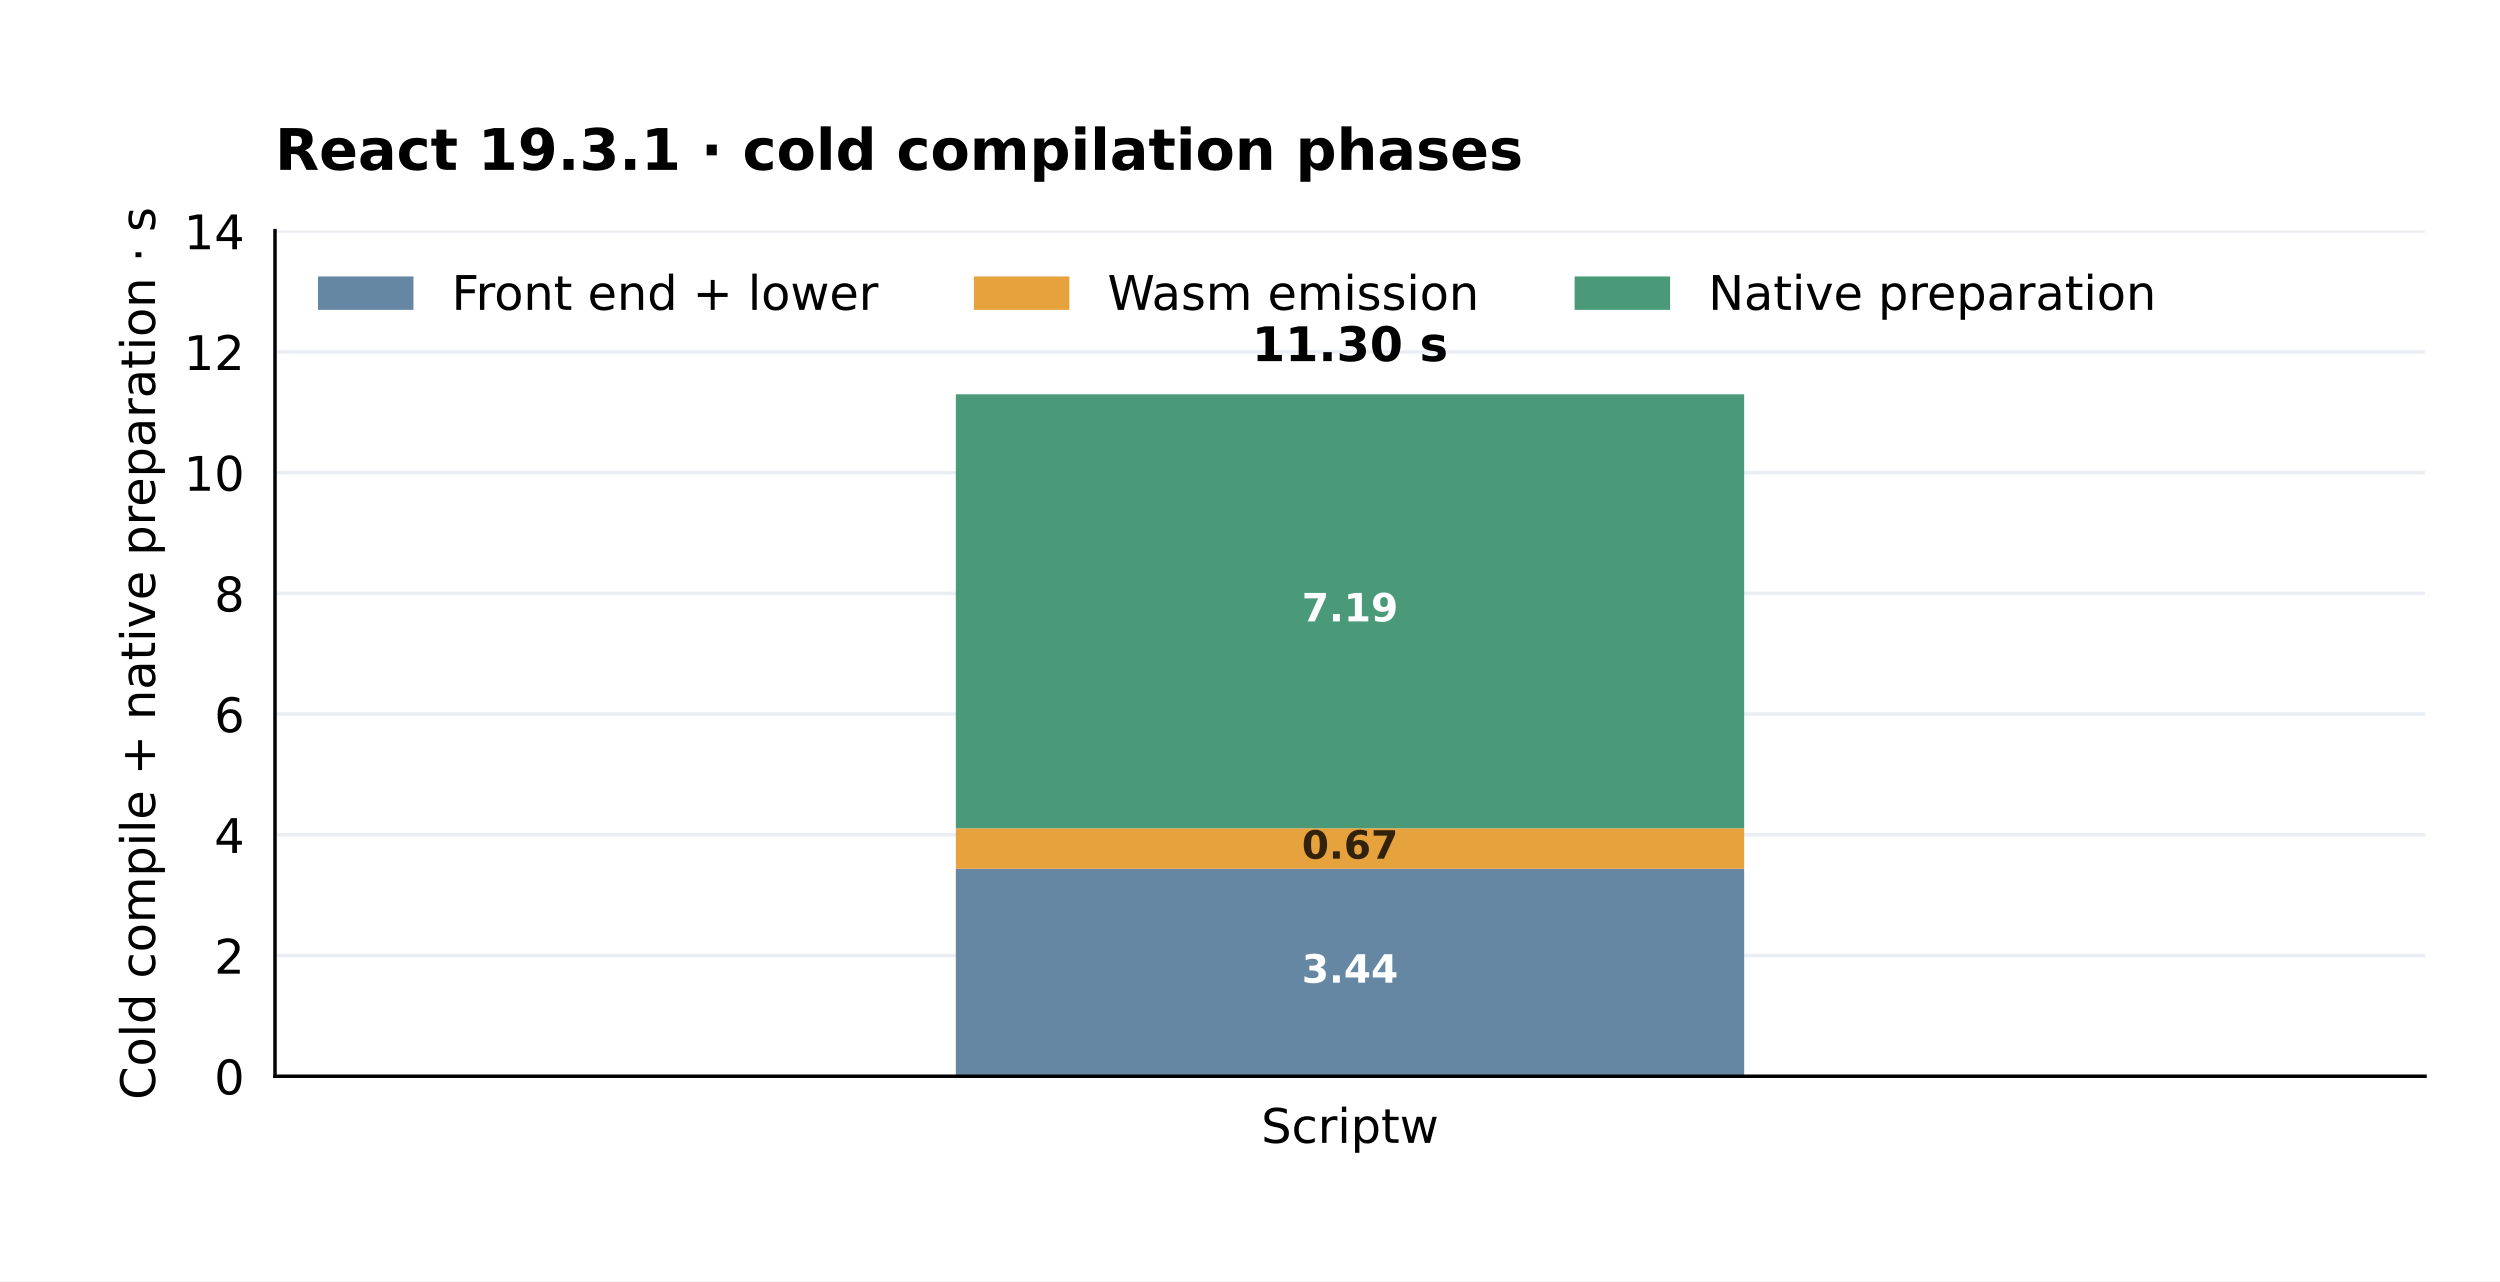
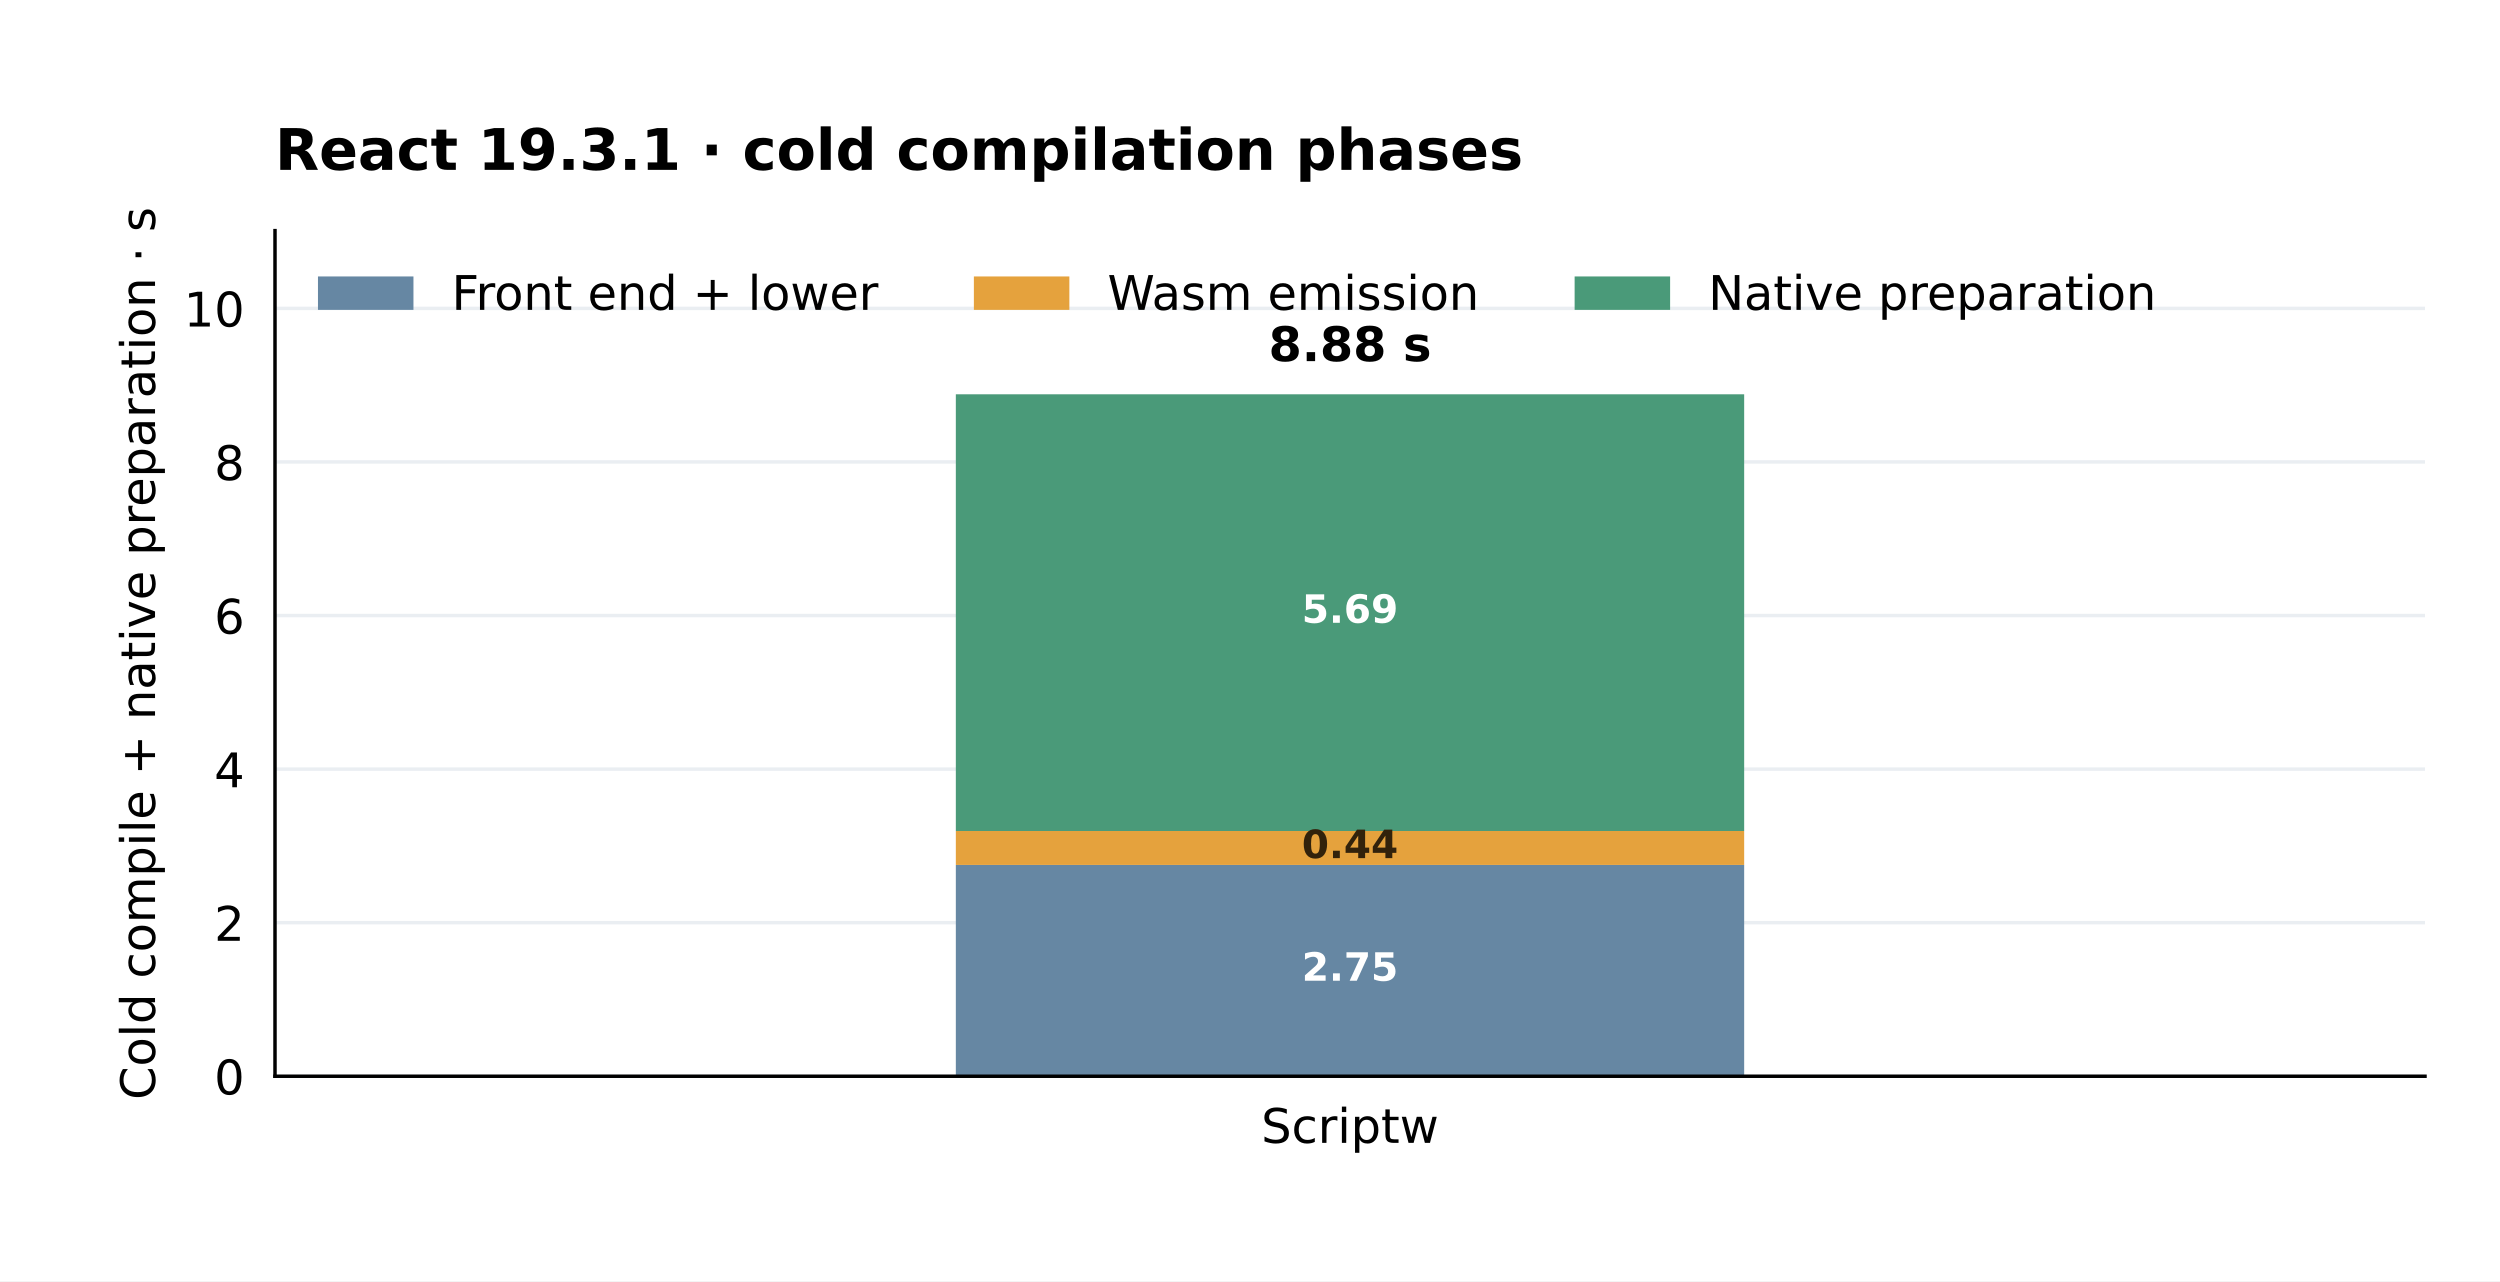
<svg xmlns="http://www.w3.org/2000/svg" width="576pt" height="295.2pt" viewBox="0 0 576 295.2" version="1.1">
  <defs>
    <style type="text/css">*{stroke-linejoin: round; stroke-linecap: butt}</style>
  </defs>
  <g id="figure_1">
    <g id="patch_1">
      <path d="M 0 295.2 L 576 295.2 L 576 0 L 0 0 z " style="fill: #ffffff" />
    </g>
    <g id="axes_1">
      <g id="patch_2">
        <path d="M 63.36 247.968 L 558.72 247.968 L 558.72 53.136 L 63.36 53.136 z " style="fill: #ffffff" />
      </g>
      <g id="matplotlib.axis_1">
        <g id="xtick_1">
          <g id="line2d_1" />
          <g id="text_1">
            <text style="font-size: 11px; font-family: 'DejaVu Sans'; text-anchor: middle" x="311.04" y="263.326" transform="rotate(-0 311.04 263.3263)">Scriptw</text>
          </g>
        </g>
      </g>
      <g id="matplotlib.axis_2">
        <g id="ytick_1">
          <g id="line2d_2">
            <path d="M 63.36 247.968 L 558.72 247.968 " clip-path="url(#pc5acb95793)" style="fill: none; stroke: #eaeef2; stroke-width: 0.8; stroke-linecap: square" />
          </g>
          <g id="line2d_3" />
          <g id="text_2">
            <text style="font-size: 11px; font-family: 'DejaVu Sans'; text-anchor: end" x="56.36" y="252.147" transform="rotate(-0 56.36 252.1467)">0</text>
          </g>
        </g>
        <g id="ytick_2">
          <g id="line2d_4">
-             <path d="M 63.36 220.151 L 558.72 220.151 " clip-path="url(#pc5acb95793)" style="fill: none; stroke: #eaeef2; stroke-width: 0.8; stroke-linecap: square" />
+             <path d="M 63.36 212.585 L 558.72 212.585 " clip-path="url(#pc5acb95793)" style="fill: none; stroke: #eaeef2; stroke-width: 0.8; stroke-linecap: square" />
          </g>
          <g id="line2d_5" />
          <g id="text_3">
-             <text style="font-size: 11px; font-family: 'DejaVu Sans'; text-anchor: end" x="56.36" y="224.329" transform="rotate(-0 56.36 224.3294)">2</text>
+             <text style="font-size: 11px; font-family: 'DejaVu Sans'; text-anchor: end" x="56.36" y="216.763" transform="rotate(-0 56.36 216.7633)">2</text>
          </g>
        </g>
        <g id="ytick_3">
          <g id="line2d_6">
-             <path d="M 63.36 192.333 L 558.72 192.333 " clip-path="url(#pc5acb95793)" style="fill: none; stroke: #eaeef2; stroke-width: 0.8; stroke-linecap: square" />
+             <path d="M 63.36 177.201 L 558.72 177.201 " clip-path="url(#pc5acb95793)" style="fill: none; stroke: #eaeef2; stroke-width: 0.8; stroke-linecap: square" />
          </g>
          <g id="line2d_7" />
          <g id="text_4">
-             <text style="font-size: 11px; font-family: 'DejaVu Sans'; text-anchor: end" x="56.36" y="196.512" transform="rotate(-0 56.36 196.5122)">4</text>
+             <text style="font-size: 11px; font-family: 'DejaVu Sans'; text-anchor: end" x="56.36" y="181.38" transform="rotate(-0 56.36 181.3798)">4</text>
          </g>
        </g>
        <g id="ytick_4">
          <g id="line2d_8">
-             <path d="M 63.36 164.516 L 558.72 164.516 " clip-path="url(#pc5acb95793)" style="fill: none; stroke: #eaeef2; stroke-width: 0.8; stroke-linecap: square" />
+             <path d="M 63.36 141.818 L 558.72 141.818 " clip-path="url(#pc5acb95793)" style="fill: none; stroke: #eaeef2; stroke-width: 0.8; stroke-linecap: square" />
          </g>
          <g id="line2d_9" />
          <g id="text_5">
-             <text style="font-size: 11px; font-family: 'DejaVu Sans'; text-anchor: end" x="56.36" y="168.695" transform="rotate(-0 56.36 168.6949)">6</text>
+             <text style="font-size: 11px; font-family: 'DejaVu Sans'; text-anchor: end" x="56.36" y="145.996" transform="rotate(-0 56.36 145.9964)">6</text>
          </g>
        </g>
        <g id="ytick_5">
          <g id="line2d_10">
-             <path d="M 63.36 136.699 L 558.72 136.699 " clip-path="url(#pc5acb95793)" style="fill: none; stroke: #eaeef2; stroke-width: 0.8; stroke-linecap: square" />
+             <path d="M 63.36 106.434 L 558.72 106.434 " clip-path="url(#pc5acb95793)" style="fill: none; stroke: #eaeef2; stroke-width: 0.8; stroke-linecap: square" />
          </g>
          <g id="line2d_11" />
          <g id="text_6">
-             <text style="font-size: 11px; font-family: 'DejaVu Sans'; text-anchor: end" x="56.36" y="140.878" transform="rotate(-0 56.36 140.8776)">8</text>
+             <text style="font-size: 11px; font-family: 'DejaVu Sans'; text-anchor: end" x="56.36" y="110.613" transform="rotate(-0 56.36 110.6129)">8</text>
          </g>
        </g>
        <g id="ytick_6">
          <g id="line2d_12">
-             <path d="M 63.36 108.882 L 558.72 108.882 " clip-path="url(#pc5acb95793)" style="fill: none; stroke: #eaeef2; stroke-width: 0.8; stroke-linecap: square" />
+             <path d="M 63.36 71.051 L 558.72 71.051 " clip-path="url(#pc5acb95793)" style="fill: none; stroke: #eaeef2; stroke-width: 0.8; stroke-linecap: square" />
          </g>
          <g id="line2d_13" />
          <g id="text_7">
-             <text style="font-size: 11px; font-family: 'DejaVu Sans'; text-anchor: end" x="56.36" y="113.06" transform="rotate(-0 56.36 113.0603)">10</text>
+             <text style="font-size: 11px; font-family: 'DejaVu Sans'; text-anchor: end" x="56.36" y="75.229" transform="rotate(-0 56.36 75.22948)">10</text>
          </g>
        </g>
-         <g id="ytick_7">
-           <g id="line2d_14">
-             <path d="M 63.36 81.064 L 558.72 81.064 " clip-path="url(#pc5acb95793)" style="fill: none; stroke: #eaeef2; stroke-width: 0.8; stroke-linecap: square" />
-           </g>
-           <g id="line2d_15" />
-           <g id="text_8">
-             <text style="font-size: 11px; font-family: 'DejaVu Sans'; text-anchor: end" x="56.36" y="85.243" transform="rotate(-0 56.36 85.24306)">12</text>
-           </g>
-         </g>
-         <g id="ytick_8">
-           <g id="line2d_16">
-             <path d="M 63.36 53.247 L 558.72 53.247 " clip-path="url(#pc5acb95793)" style="fill: none; stroke: #eaeef2; stroke-width: 0.8; stroke-linecap: square" />
-           </g>
-           <g id="line2d_17" />
-           <g id="text_9">
-             <text style="font-size: 11px; font-family: 'DejaVu Sans'; text-anchor: end" x="56.36" y="57.426" transform="rotate(-0 56.36 57.42579)">14</text>
-           </g>
-         </g>
-         <g id="text_10">
+         <g id="text_8">
          <text style="font-size: 11px; font-family: 'DejaVu Sans'; text-anchor: middle" x="35.72" y="150.552" transform="rotate(-90 35.71992 150.552)">Cold compile + native preparation · s</text>
        </g>
      </g>
      <g id="patch_3">
-         <path d="M 220.224 247.968 L 401.856 247.968 L 401.856 200.181 L 220.224 200.181 z " clip-path="url(#pc5acb95793)" style="fill: #6687a3" />
+         <path d="M 220.224 247.968 L 401.856 247.968 L 401.856 199.281 L 220.224 199.281 z " clip-path="url(#pc5acb95793)" style="fill: #6687a3" />
      </g>
      <g id="patch_4">
-         <path d="M 220.224 200.181 L 401.856 200.181 L 401.856 190.829 L 220.224 190.829 z " clip-path="url(#pc5acb95793)" style="fill: #e5a23d" />
+         <path d="M 220.224 199.281 L 401.856 199.281 L 401.856 191.46 L 220.224 191.46 z " clip-path="url(#pc5acb95793)" style="fill: #e5a23d" />
      </g>
      <g id="patch_5">
-         <path d="M 220.224 190.829 L 401.856 190.829 L 401.856 90.845 L 220.224 90.845 z " clip-path="url(#pc5acb95793)" style="fill: #4a9a79" />
+         <path d="M 220.224 191.46 L 401.856 191.46 L 401.856 90.845 L 220.224 90.845 z " clip-path="url(#pc5acb95793)" style="fill: #4a9a79" />
      </g>
      <g id="patch_6">
        <path d="M 63.36 247.968 L 63.36 53.136 " style="fill: none; stroke: #000000; stroke-width: 0.8; stroke-linejoin: miter; stroke-linecap: square" />
      </g>
      <g id="patch_7">
        <path d="M 63.36 247.968 L 558.72 247.968 " style="fill: none; stroke: #000000; stroke-width: 0.8; stroke-linejoin: miter; stroke-linecap: square" />
      </g>
+       <g id="text_9">
+         <text style="font-weight: 700; font-size: 9px; font-family: 'DejaVu Sans'; text-anchor: middle; fill: #ffffff" x="311.04" y="225.963" transform="rotate(-0 311.04 225.9625)">2.75</text>
+       </g>
+       <g id="text_10">
+         <text style="font-weight: 700; font-size: 9px; font-family: 'DejaVu Sans'; text-anchor: middle; fill: #32220b" x="311.04" y="197.708" transform="rotate(-0 311.04 197.7083)">0.44</text>
+       </g>
      <g id="text_11">
-         <text style="font-weight: 700; font-size: 9px; font-family: 'DejaVu Sans'; text-anchor: middle; fill: #ffffff" x="311.04" y="226.412" transform="rotate(-0 311.04 226.4122)">3.44</text>
+         <text style="font-weight: 700; font-size: 9px; font-family: 'DejaVu Sans'; text-anchor: middle; fill: #ffffff" x="311.04" y="143.49" transform="rotate(-0 311.04 143.4904)">5.69</text>
      </g>
      <g id="text_12">
-         <text style="font-weight: 700; font-size: 9px; font-family: 'DejaVu Sans'; text-anchor: middle; fill: #32220b" x="311.04" y="197.843" transform="rotate(-0 311.04 197.8428)">0.67</text>
+         <text style="font-weight: 700; font-size: 11px; font-family: 'DejaVu Sans'; text-anchor: middle" x="311.04" y="83.203" transform="rotate(-0 311.04 83.20284)">8.88 s</text>
      </g>
      <g id="text_13">
-         <text style="font-weight: 700; font-size: 9px; font-family: 'DejaVu Sans'; text-anchor: middle; fill: #ffffff" x="311.04" y="143.175" transform="rotate(-0 311.04 143.1752)">7.19</text>
-       </g>
-       <g id="text_14">
-         <text style="font-weight: 700; font-size: 11px; font-family: 'DejaVu Sans'; text-anchor: middle" x="311.04" y="83.203" transform="rotate(-0 311.04 83.20284)">11.30 s</text>
-       </g>
-       <g id="text_15">
        <text style="font-weight: 700; font-size: 13.2px; font-family: 'DejaVu Sans'; text-anchor: start" x="63.36" y="39.136" transform="rotate(-0 63.36 39.136)">React 19.3.1 · cold compilation phases</text>
      </g>
      <g id="legend_1">
        <g id="patch_8">
          <path d="M 73.26 71.394 L 95.26 71.394 L 95.26 63.694 L 73.26 63.694 z " style="fill: #6687a3" />
        </g>
-         <g id="text_16">
+         <g id="text_14">
          <text style="font-size: 11px; font-family: 'DejaVu Sans'; text-anchor: start" x="104.06" y="71.394" transform="rotate(-0 104.06 71.39428)">Front end + lower</text>
        </g>
        <g id="patch_9">
          <path d="M 224.381 71.394 L 246.381 71.394 L 246.381 63.694 L 224.381 63.694 z " style="fill: #e5a23d" />
        </g>
-         <g id="text_17">
+         <g id="text_15">
          <text style="font-size: 11px; font-family: 'DejaVu Sans'; text-anchor: start" x="255.181" y="71.394" transform="rotate(-0 255.1811 71.39428)">Wasm emission</text>
        </g>
        <g id="patch_10">
          <path d="M 362.794 71.394 L 384.794 71.394 L 384.794 63.694 L 362.794 63.694 z " style="fill: #4a9a79" />
        </g>
-         <g id="text_18">
+         <g id="text_16">
          <text style="font-size: 11px; font-family: 'DejaVu Sans'; text-anchor: start" x="393.594" y="71.394" transform="rotate(-0 393.5938 71.39428)">Native preparation</text>
        </g>
      </g>
    </g>
  </g>
  <defs>
    <clipPath id="pc5acb95793">
      <rect x="63.36" y="53.136" width="495.36" height="194.832" />
    </clipPath>
  </defs>
</svg>
